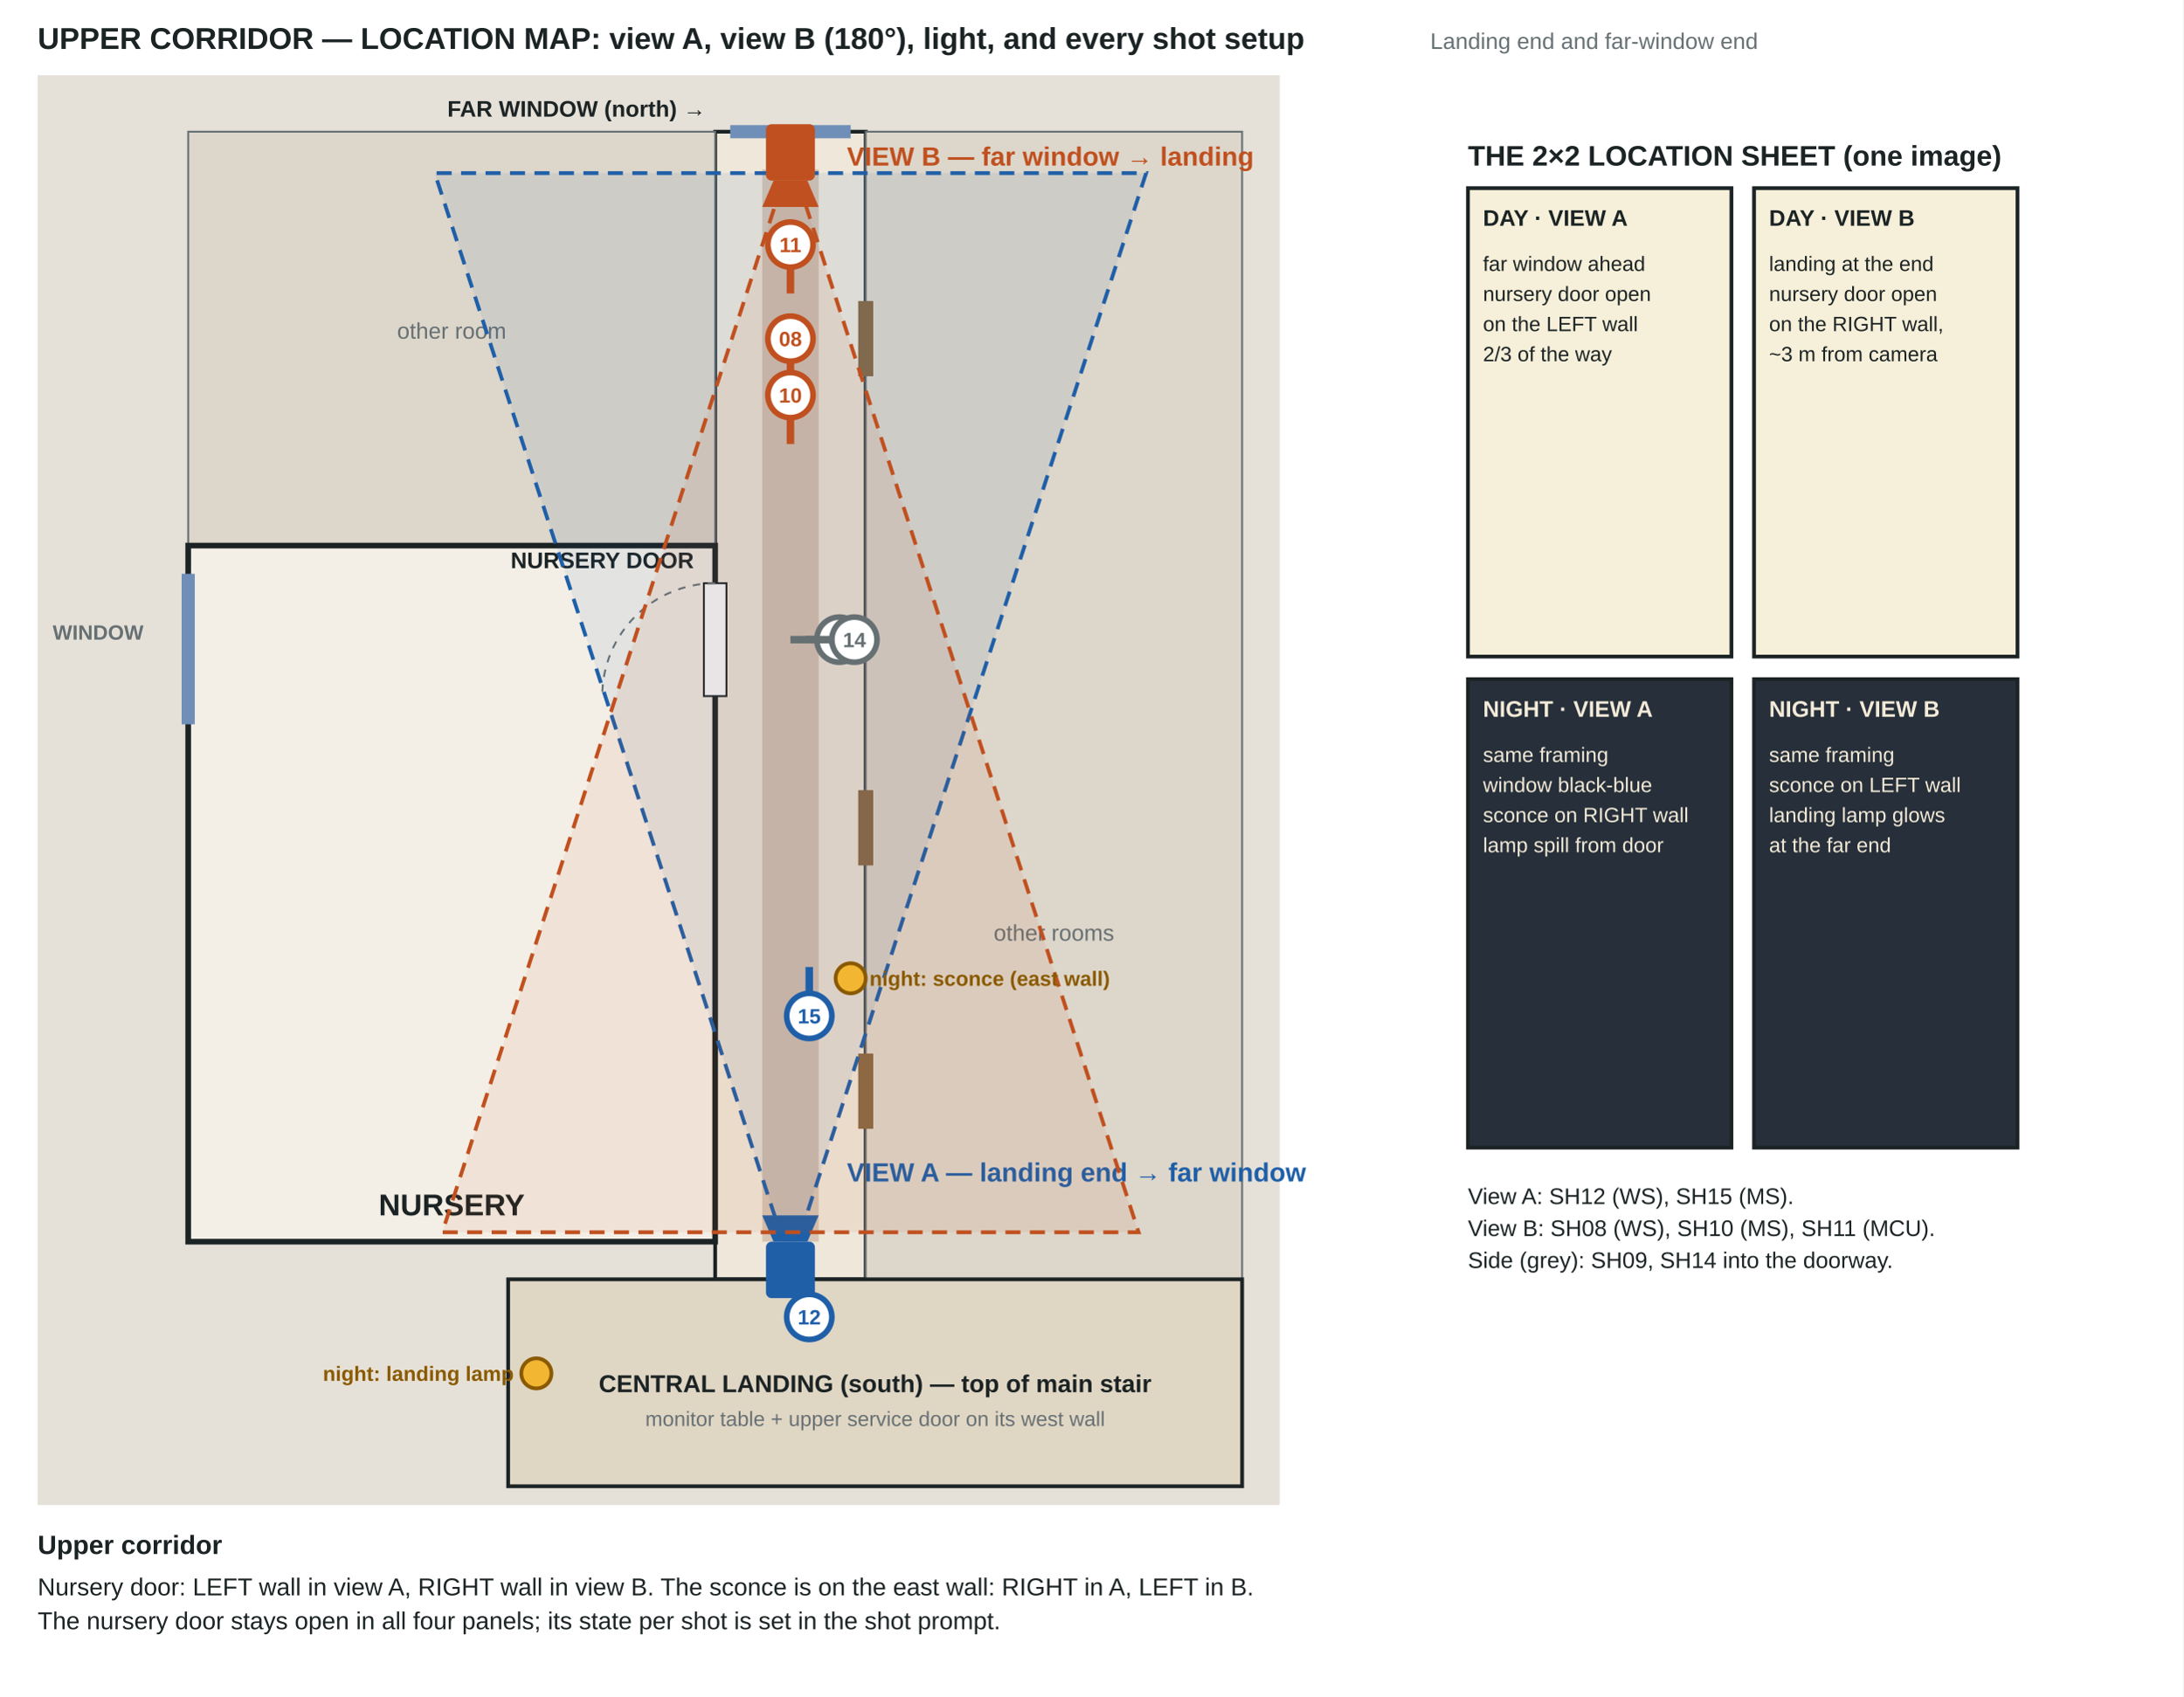
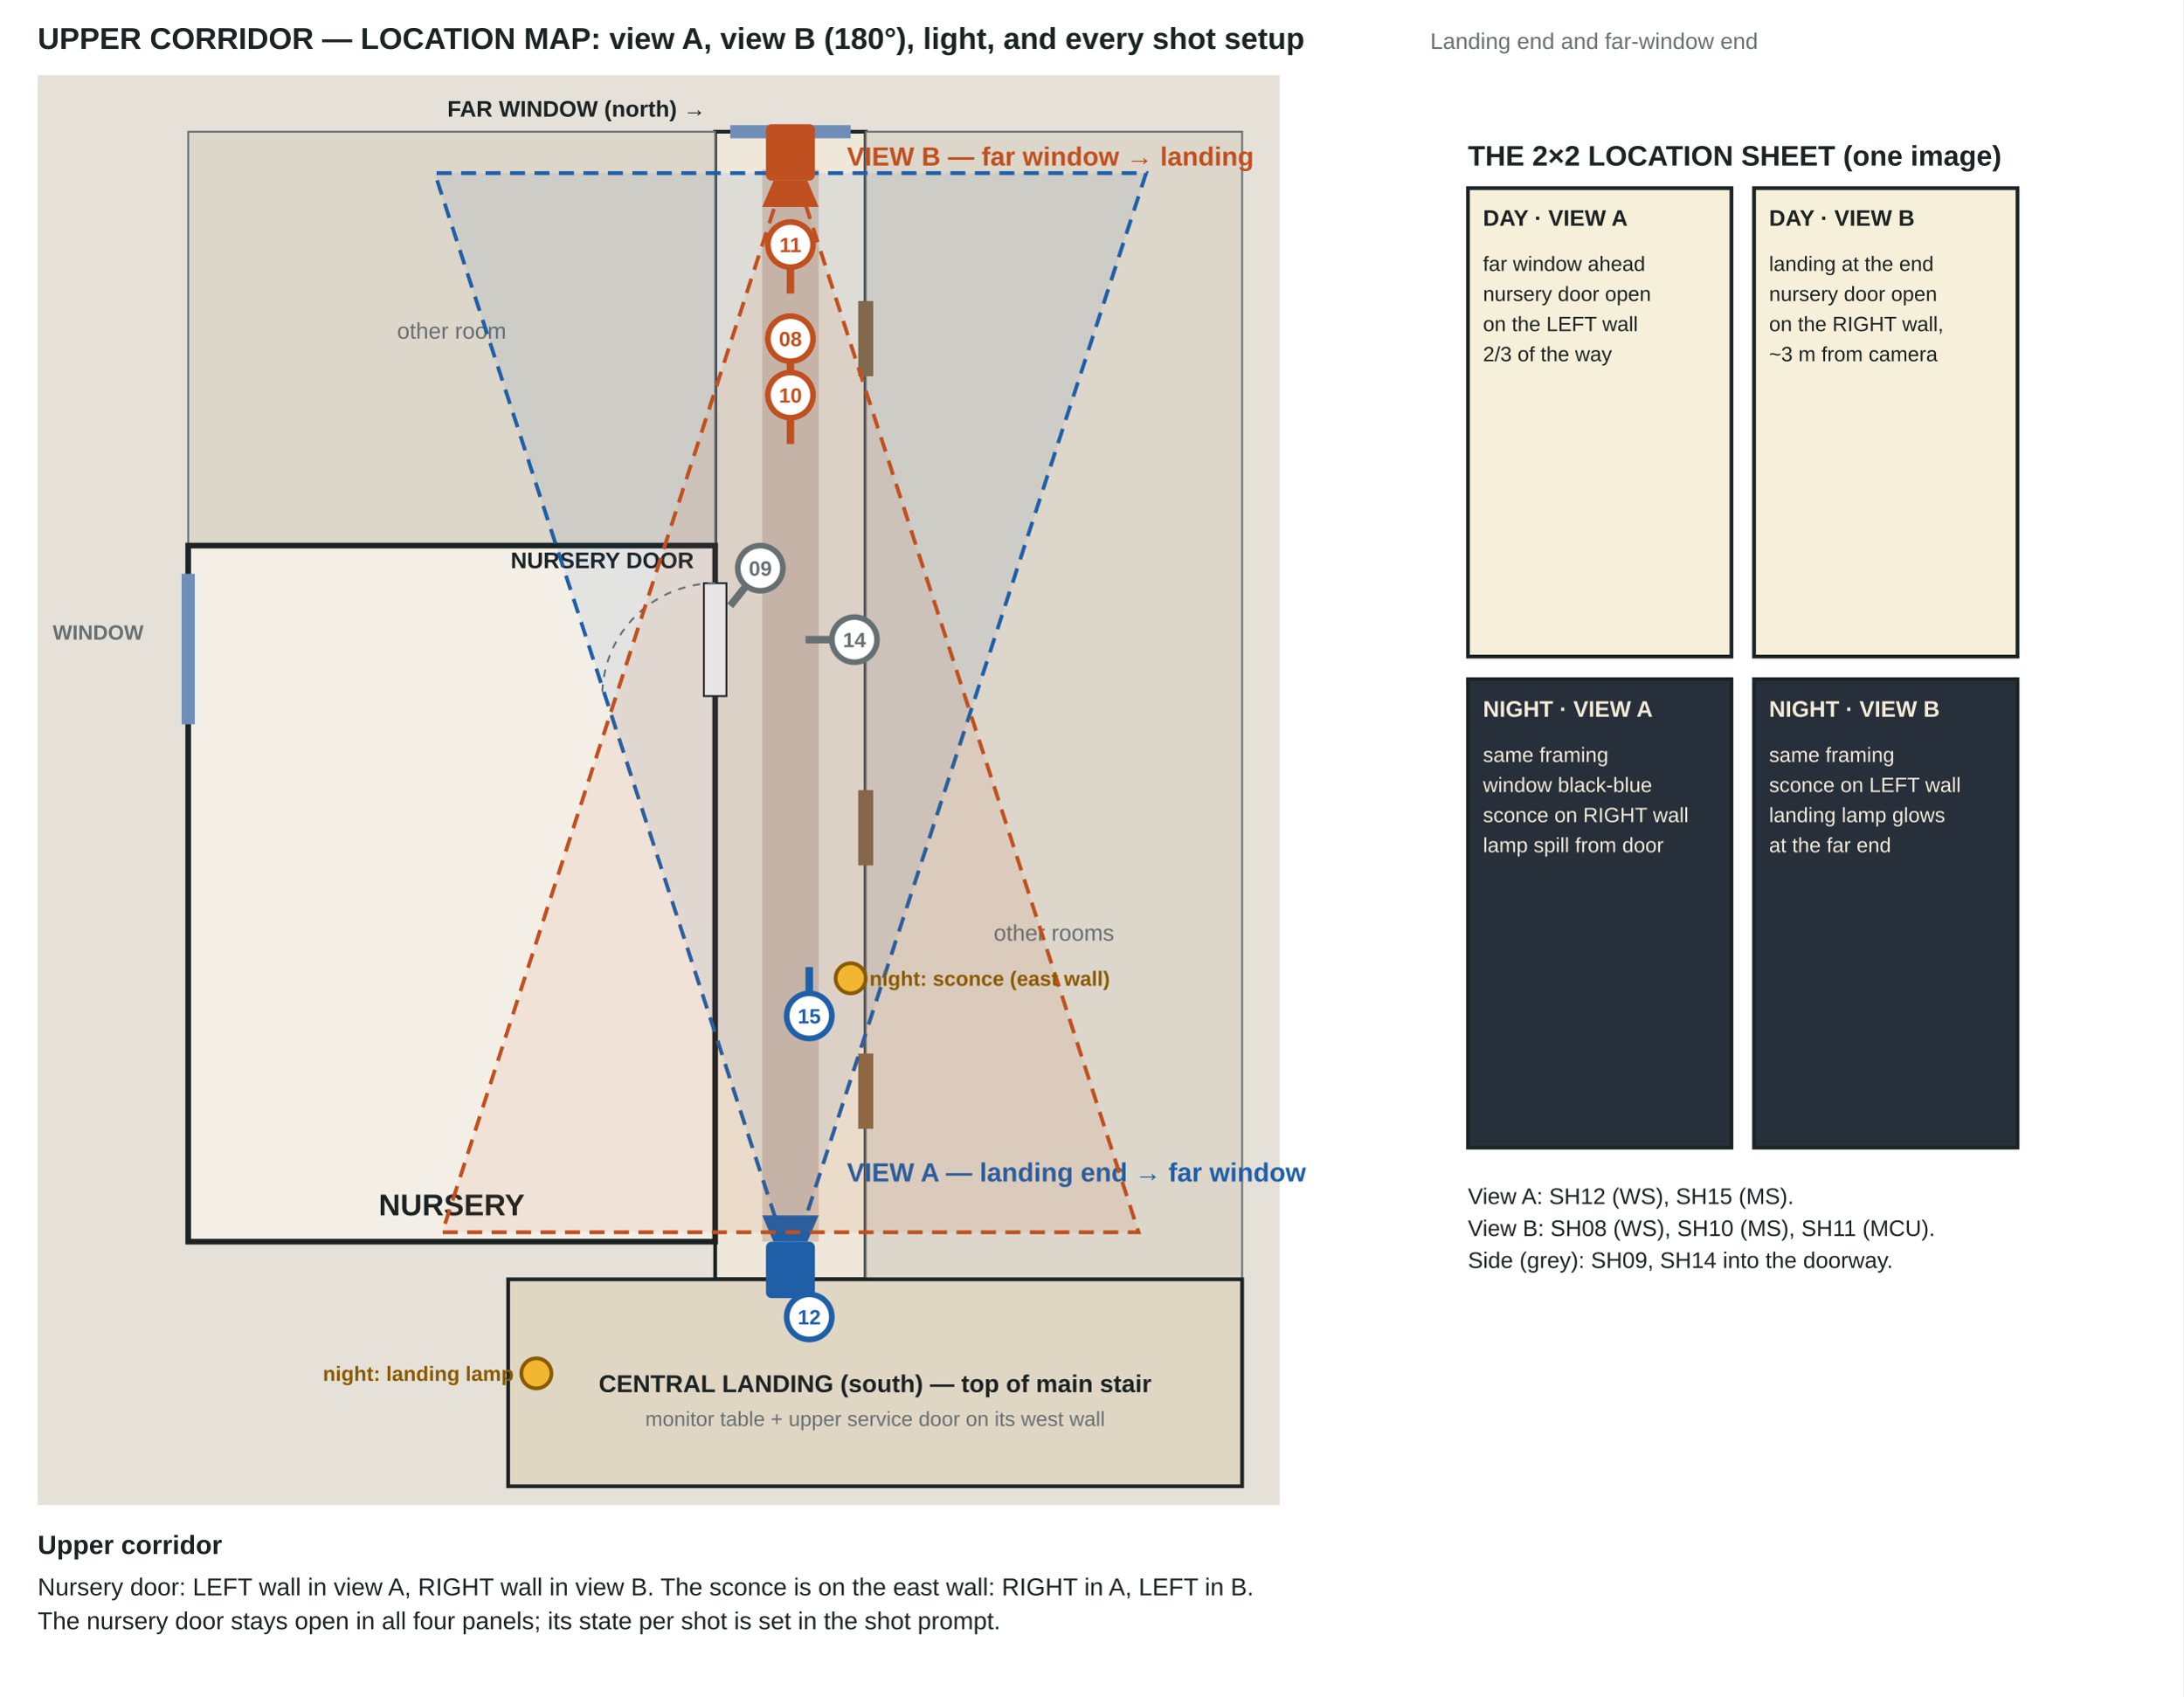
<svg xmlns="http://www.w3.org/2000/svg" width="1160" height="902" viewBox="0 0 1160 902">
  <rect width="100%" height="100%" fill="#ffffff" />
  <g transform="translate(20,40)">
    <rect x="0" y="0" width="660" height="760" fill="#e6e1d8" />
    <rect x="360" y="30" width="80" height="610" fill="#efe7da" stroke="#1b2324" stroke-width="2" />
    <rect x="385" y="50" width="30" height="570" fill="#b99a86" opacity="0.45" />
    <line x1="368" y1="30" x2="432" y2="30" stroke="#6f8fb8" stroke-width="7" />
    <text x="452" y="330" font-size="13" fill="#1b2324" text-anchor="start" font-weight="700" font-family="Arial, Helvetica, sans-serif">UPPER CORRIDOR</text>
    <rect x="440" y="30" width="200" height="610" fill="#ddd6ca" stroke="#667073" />
    <rect x="436" y="120" width="8" height="40" fill="#8a6a45" />
    <rect x="436" y="380" width="8" height="40" fill="#8a6a45" />
    <rect x="436" y="520" width="8" height="40" fill="#8a6a45" />
    <text x="540" y="460" font-size="12" fill="#667073" text-anchor="middle" font-weight="400" font-family="Arial, Helvetica, sans-serif">other rooms</text>
    <rect x="80" y="30" width="280" height="220" fill="#ddd6ca" stroke="#667073" />
    <text x="220" y="140" font-size="12" fill="#667073" text-anchor="middle" font-weight="400" font-family="Arial, Helvetica, sans-serif">other room</text>
    <text x="355" y="22" font-size="12" fill="#1b2324" text-anchor="end" font-weight="700" font-family="Arial, Helvetica, sans-serif">FAR WINDOW (north) →</text>
    <rect x="250" y="640" width="390" height="110" fill="#e0d6c4" stroke="#1b2324" stroke-width="2" />
    <text x="445" y="700" font-size="13" fill="#1b2324" text-anchor="middle" font-weight="700" font-family="Arial, Helvetica, sans-serif">CENTRAL LANDING (south) — top of main stair</text>
    <text x="445" y="718" font-size="11" fill="#667073" text-anchor="middle" font-weight="400" font-family="Arial, Helvetica, sans-serif">monitor table + upper service door on its west wall</text>
    <rect x="80" y="250" width="280" height="370" fill="#f4efe6" stroke="#1b2324" stroke-width="3" />
    <text x="220" y="606" font-size="16" fill="#1b2324" text-anchor="middle" font-weight="700" font-family="Arial, Helvetica, sans-serif">NURSERY</text>
    <line x1="80" y1="265" x2="80" y2="345" stroke="#6f8fb8" stroke-width="7" />
    <text x="8" y="300" font-size="11" fill="#667073" text-anchor="start" font-weight="700" font-family="Arial, Helvetica, sans-serif">WINDOW</text>
    <rect x="354" y="270" width="12" height="60" fill="#ffffff" stroke="#1b2324" />
    <path d="M360 270 A60 60 0 0 0 300 330" fill="none" stroke="#667073" stroke-dasharray="4 4" />
    <text x="300" y="262" font-size="12" fill="#1b2324" text-anchor="middle" font-weight="700" font-family="Arial, Helvetica, sans-serif">NURSERY DOOR</text>
    <polygon points="400,632 211,52 589,52" fill="#1f5fa8" fill-opacity="0.08" stroke="#1f5fa8" stroke-width="2" stroke-dasharray="8 5" />
    <g transform="translate(400,632) rotate(-90)">
      <rect x="-18" y="-13" width="30" height="26" rx="3" fill="#1f5fa8" />
      <polygon points="12,-9 26,-15 26,15 12,9" fill="#1f5fa8" />
    </g>
    <text x="430" y="588" font-size="14" fill="#1f5fa8" text-anchor="start" font-weight="700" font-family="Arial, Helvetica, sans-serif">VIEW A — landing end → far window</text>
    <polygon points="400,44 585,615 215,615" fill="#c0501f" fill-opacity="0.08" stroke="#c0501f" stroke-width="2" stroke-dasharray="8 5" />
    <g transform="translate(400,44) rotate(90)">
      <rect x="-18" y="-13" width="30" height="26" rx="3" fill="#c0501f" />
      <polygon points="12,-9 26,-15 26,15 12,9" fill="#c0501f" />
    </g>
    <text x="430" y="48" font-size="14" fill="#c0501f" text-anchor="start" font-weight="700" font-family="Arial, Helvetica, sans-serif">VIEW B — far window → landing</text>
    <circle cx="432" cy="480" r="8" fill="#f2b632" stroke="#8a5a00" stroke-width="2" />
    <text x="442" y="484" font-size="11" fill="#8a5a00" text-anchor="start" font-weight="700" font-family="Arial, Helvetica, sans-serif">night: sconce (east wall)</text>
    <circle cx="265" cy="690" r="8" fill="#f2b632" stroke="#8a5a00" stroke-width="2" />
    <text x="253" y="694" font-size="11" fill="#8a5a00" text-anchor="end" font-weight="700" font-family="Arial, Helvetica, sans-serif">night: landing lamp</text>
    <line x1="410" y1="660" x2="410" y2="634" stroke="#1f5fa8" stroke-width="4" />
    <circle cx="410" cy="660" r="12" fill="#ffffff" stroke="#1f5fa8" stroke-width="3" />
    <text x="410" y="664" font-size="11" fill="#1f5fa8" text-anchor="middle" font-weight="700" font-family="Arial, Helvetica, sans-serif">12</text>
    <line x1="410" y1="500" x2="410" y2="474" stroke="#1f5fa8" stroke-width="4" />
    <circle cx="410" cy="500" r="12" fill="#ffffff" stroke="#1f5fa8" stroke-width="3" />
    <text x="410" y="504" font-size="11" fill="#1f5fa8" text-anchor="middle" font-weight="700" font-family="Arial, Helvetica, sans-serif">15</text>
    <line x1="400" y1="140" x2="400" y2="166" stroke="#c0501f" stroke-width="4" />
    <circle cx="400" cy="140" r="12" fill="#ffffff" stroke="#c0501f" stroke-width="3" />
    <text x="400" y="144" font-size="11" fill="#c0501f" text-anchor="middle" font-weight="700" font-family="Arial, Helvetica, sans-serif">08</text>
    <line x1="400" y1="170" x2="400" y2="196" stroke="#c0501f" stroke-width="4" />
    <circle cx="400" cy="170" r="12" fill="#ffffff" stroke="#c0501f" stroke-width="3" />
    <text x="400" y="174" font-size="11" fill="#c0501f" text-anchor="middle" font-weight="700" font-family="Arial, Helvetica, sans-serif">10</text>
    <line x1="400" y1="90" x2="400" y2="116" stroke="#c0501f" stroke-width="4" />
    <circle cx="400" cy="90" r="12" fill="#ffffff" stroke="#c0501f" stroke-width="3" />
    <text x="400" y="94" font-size="11" fill="#c0501f" text-anchor="middle" font-weight="700" font-family="Arial, Helvetica, sans-serif">11</text>
-     <line x1="426" y1="300" x2="400" y2="300" stroke="#667073" stroke-width="4" />
-     <circle cx="426" cy="300" r="12" fill="#ffffff" stroke="#667073" stroke-width="3" />
-     <text x="426" y="304" font-size="11" fill="#667073" text-anchor="middle" font-weight="700" font-family="Arial, Helvetica, sans-serif">09</text>
+     <line x1="384" y1="262" x2="368" y2="282" stroke="#667073" stroke-width="4" />
+     <circle cx="384" cy="262" r="12" fill="#ffffff" stroke="#667073" stroke-width="3" />
+     <text x="384" y="266" font-size="11" fill="#667073" text-anchor="middle" font-weight="700" font-family="Arial, Helvetica, sans-serif">09</text>
    <line x1="434" y1="300" x2="408" y2="300" stroke="#667073" stroke-width="4" />
    <circle cx="434" cy="300" r="12" fill="#ffffff" stroke="#667073" stroke-width="3" />
    <text x="434" y="304" font-size="11" fill="#667073" text-anchor="middle" font-weight="700" font-family="Arial, Helvetica, sans-serif">14</text>
    <text x="760" y="48" font-size="15" fill="#1b2324" text-anchor="start" font-weight="700" font-family="Arial, Helvetica, sans-serif">THE 2×2 LOCATION SHEET (one image)</text>
    <rect x="760" y="60" width="140" height="249" fill="#f6efd9" stroke="#1b2324" stroke-width="2" />
    <text x="768" y="80" font-size="12" fill="#1b2324" text-anchor="start" font-weight="700" font-family="Arial, Helvetica, sans-serif">DAY · VIEW A</text>
    <text x="768" y="104" font-size="11" fill="#1b2324" text-anchor="start" font-weight="400" font-family="Arial, Helvetica, sans-serif">far window ahead</text>
    <text x="768" y="120" font-size="11" fill="#1b2324" text-anchor="start" font-weight="400" font-family="Arial, Helvetica, sans-serif">nursery door open</text>
    <text x="768" y="136" font-size="11" fill="#1b2324" text-anchor="start" font-weight="400" font-family="Arial, Helvetica, sans-serif">on the LEFT wall</text>
    <text x="768" y="152" font-size="11" fill="#1b2324" text-anchor="start" font-weight="400" font-family="Arial, Helvetica, sans-serif">2/3 of the way</text>
    <rect x="912" y="60" width="140" height="249" fill="#f6efd9" stroke="#1b2324" stroke-width="2" />
    <text x="920" y="80" font-size="12" fill="#1b2324" text-anchor="start" font-weight="700" font-family="Arial, Helvetica, sans-serif">DAY · VIEW B</text>
    <text x="920" y="104" font-size="11" fill="#1b2324" text-anchor="start" font-weight="400" font-family="Arial, Helvetica, sans-serif">landing at the end</text>
    <text x="920" y="120" font-size="11" fill="#1b2324" text-anchor="start" font-weight="400" font-family="Arial, Helvetica, sans-serif">nursery door open</text>
    <text x="920" y="136" font-size="11" fill="#1b2324" text-anchor="start" font-weight="400" font-family="Arial, Helvetica, sans-serif">on the RIGHT wall,</text>
    <text x="920" y="152" font-size="11" fill="#1b2324" text-anchor="start" font-weight="400" font-family="Arial, Helvetica, sans-serif">~3 m from camera</text>
    <rect x="760" y="321" width="140" height="249" fill="#27303a" stroke="#1b2324" stroke-width="2" />
    <text x="768" y="341" font-size="12" fill="#f3ead8" text-anchor="start" font-weight="700" font-family="Arial, Helvetica, sans-serif">NIGHT · VIEW A</text>
    <text x="768" y="365" font-size="11" fill="#f3ead8" text-anchor="start" font-weight="400" font-family="Arial, Helvetica, sans-serif">same framing</text>
    <text x="768" y="381" font-size="11" fill="#f3ead8" text-anchor="start" font-weight="400" font-family="Arial, Helvetica, sans-serif">window black-blue</text>
    <text x="768" y="397" font-size="11" fill="#f3ead8" text-anchor="start" font-weight="400" font-family="Arial, Helvetica, sans-serif">sconce on RIGHT wall</text>
    <text x="768" y="413" font-size="11" fill="#f3ead8" text-anchor="start" font-weight="400" font-family="Arial, Helvetica, sans-serif">lamp spill from door</text>
    <rect x="912" y="321" width="140" height="249" fill="#27303a" stroke="#1b2324" stroke-width="2" />
    <text x="920" y="341" font-size="12" fill="#f3ead8" text-anchor="start" font-weight="700" font-family="Arial, Helvetica, sans-serif">NIGHT · VIEW B</text>
    <text x="920" y="365" font-size="11" fill="#f3ead8" text-anchor="start" font-weight="400" font-family="Arial, Helvetica, sans-serif">same framing</text>
    <text x="920" y="381" font-size="11" fill="#f3ead8" text-anchor="start" font-weight="400" font-family="Arial, Helvetica, sans-serif">sconce on LEFT wall</text>
    <text x="920" y="397" font-size="11" fill="#f3ead8" text-anchor="start" font-weight="400" font-family="Arial, Helvetica, sans-serif">landing lamp glows</text>
    <text x="920" y="413" font-size="11" fill="#f3ead8" text-anchor="start" font-weight="400" font-family="Arial, Helvetica, sans-serif">at the far end</text>
    <text x="760" y="600" font-size="12" fill="#1b2324" text-anchor="start" font-weight="400" font-family="Arial, Helvetica, sans-serif">View A: SH12 (WS), SH15 (MS).</text>
    <text x="760" y="617" font-size="12" fill="#1b2324" text-anchor="start" font-weight="400" font-family="Arial, Helvetica, sans-serif">View B: SH08 (WS), SH10 (MS), SH11 (MCU).</text>
    <text x="760" y="634" font-size="12" fill="#1b2324" text-anchor="start" font-weight="400" font-family="Arial, Helvetica, sans-serif">Side (grey): SH09, SH14 into the doorway.</text>
  </g>
  <text x="20" y="26" font-size="16" fill="#1b2324" text-anchor="start" font-weight="700" font-family="Arial, Helvetica, sans-serif">UPPER CORRIDOR — LOCATION MAP: view A, view B (180°), light, and every shot setup</text>
  <text x="20" y="826" font-size="14" fill="#1b2324" text-anchor="start" font-weight="700" font-family="Arial, Helvetica, sans-serif">Upper corridor</text>
  <text x="760" y="26" font-size="12" fill="#667073" text-anchor="start" font-weight="400" font-family="Arial, Helvetica, sans-serif">Landing end and far-window end</text>
  <text x="20" y="848" font-size="13" fill="#1b2324" text-anchor="start" font-weight="400" font-family="Arial, Helvetica, sans-serif">Nursery door: LEFT wall in view A, RIGHT wall in view B. The sconce is on the east wall: RIGHT in A, LEFT in B.</text>
  <text x="20" y="866" font-size="13" fill="#1b2324" text-anchor="start" font-weight="400" font-family="Arial, Helvetica, sans-serif">The nursery door stays open in all four panels; its state per shot is set in the shot prompt.</text>
</svg>
